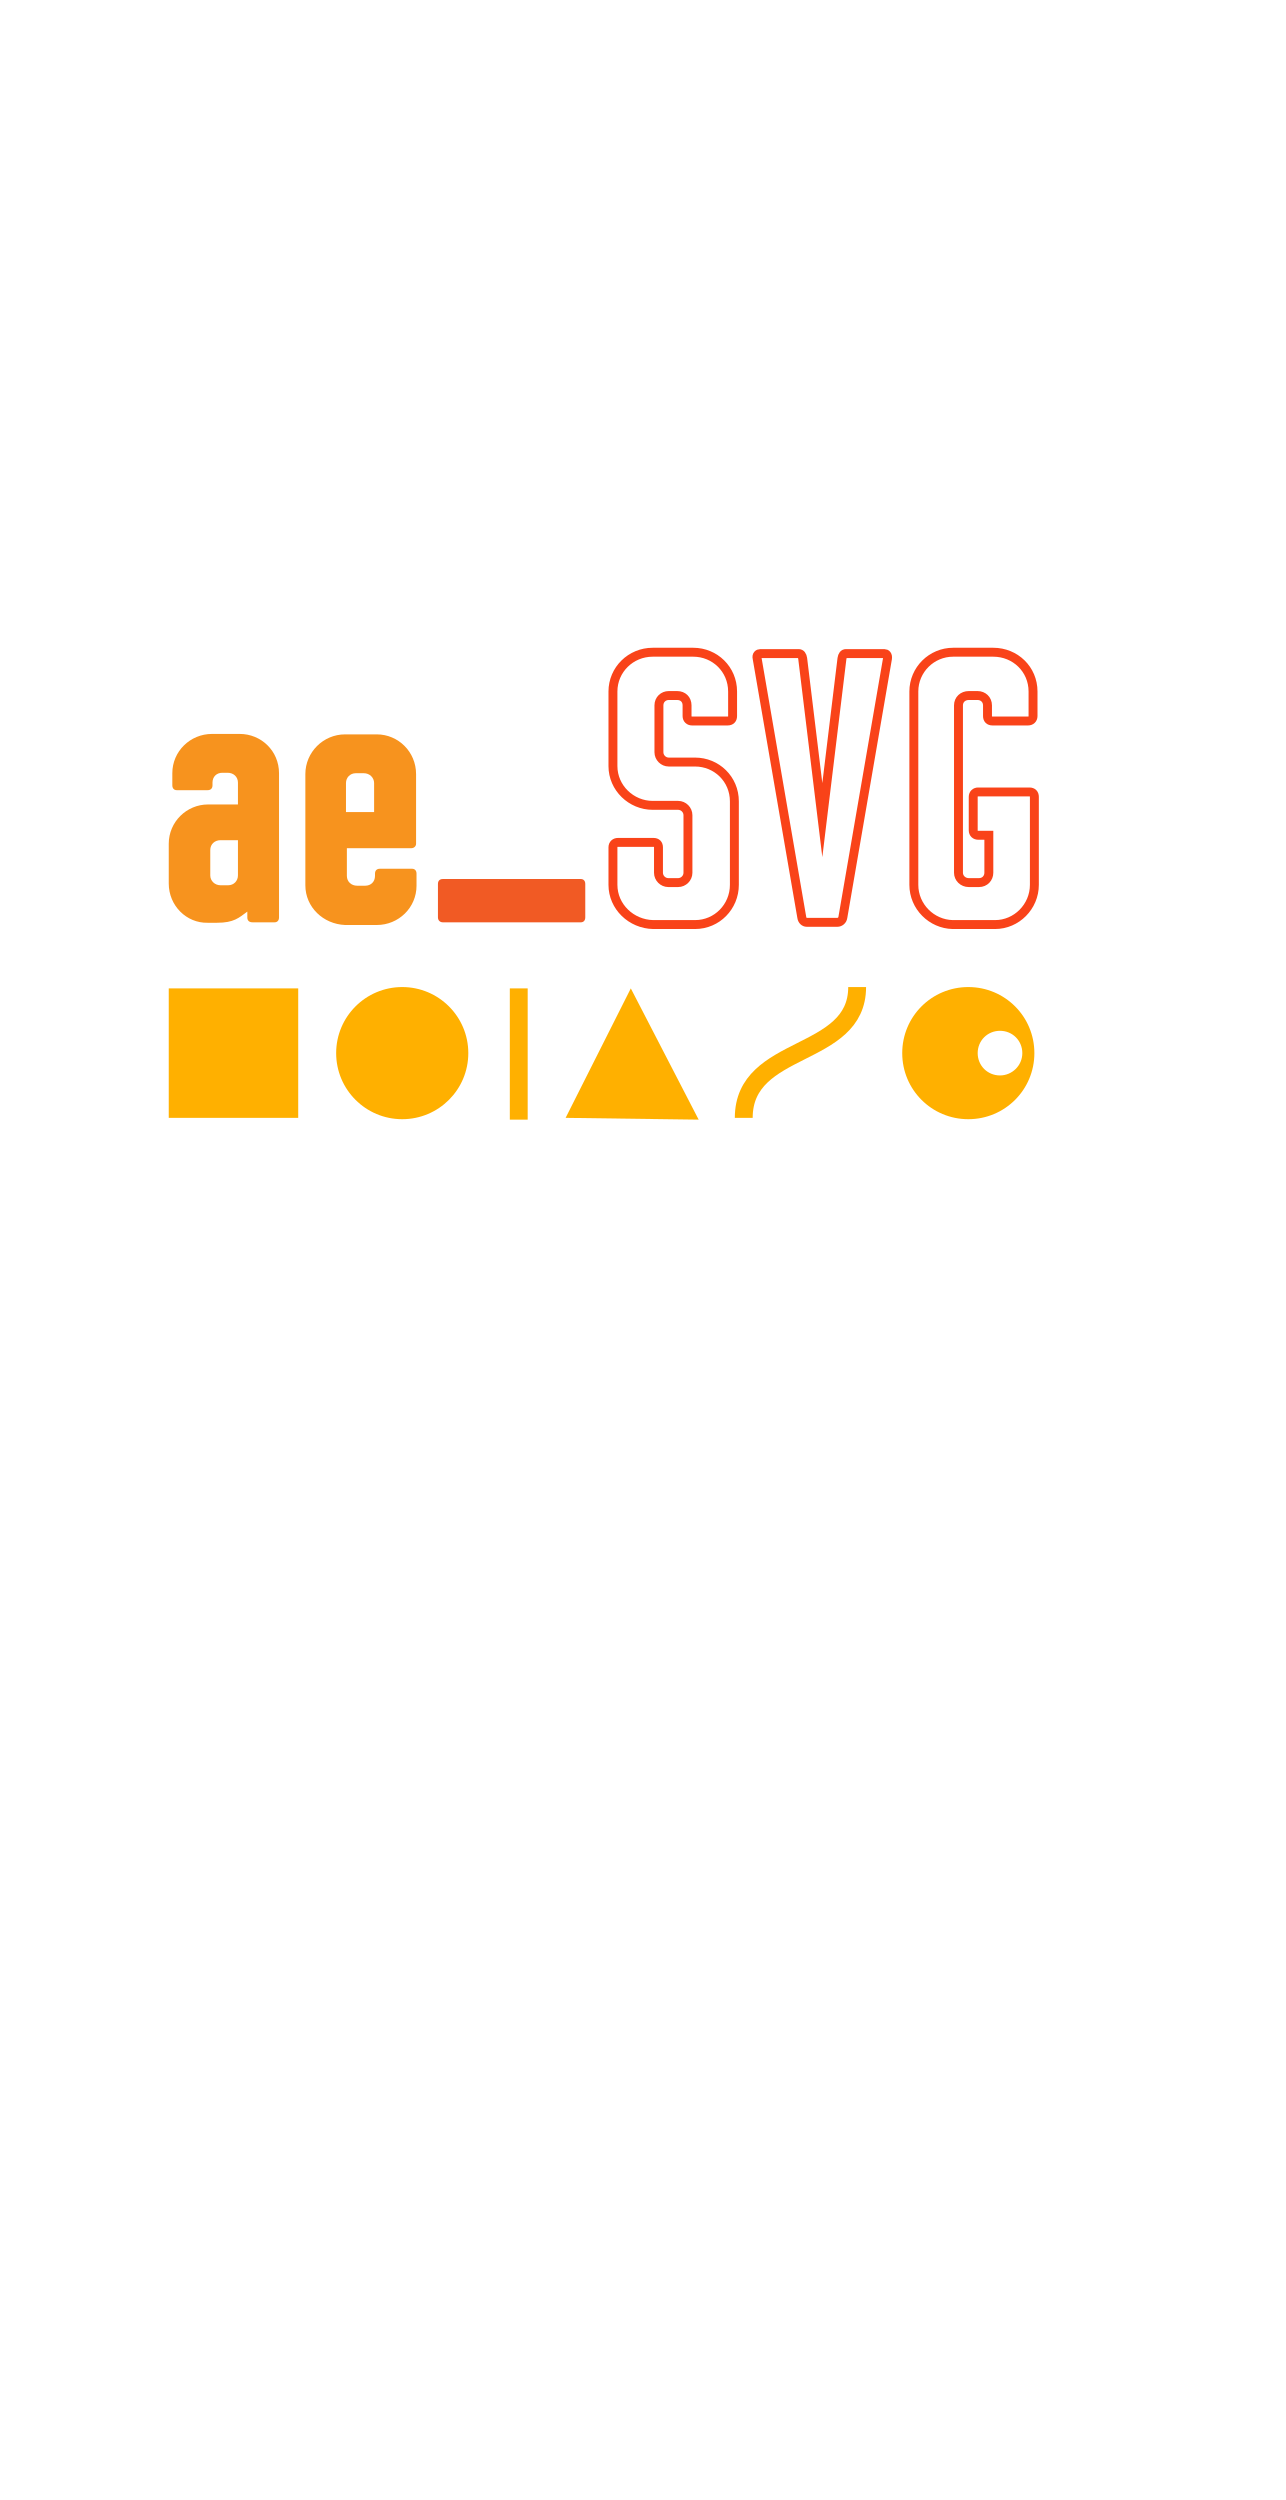
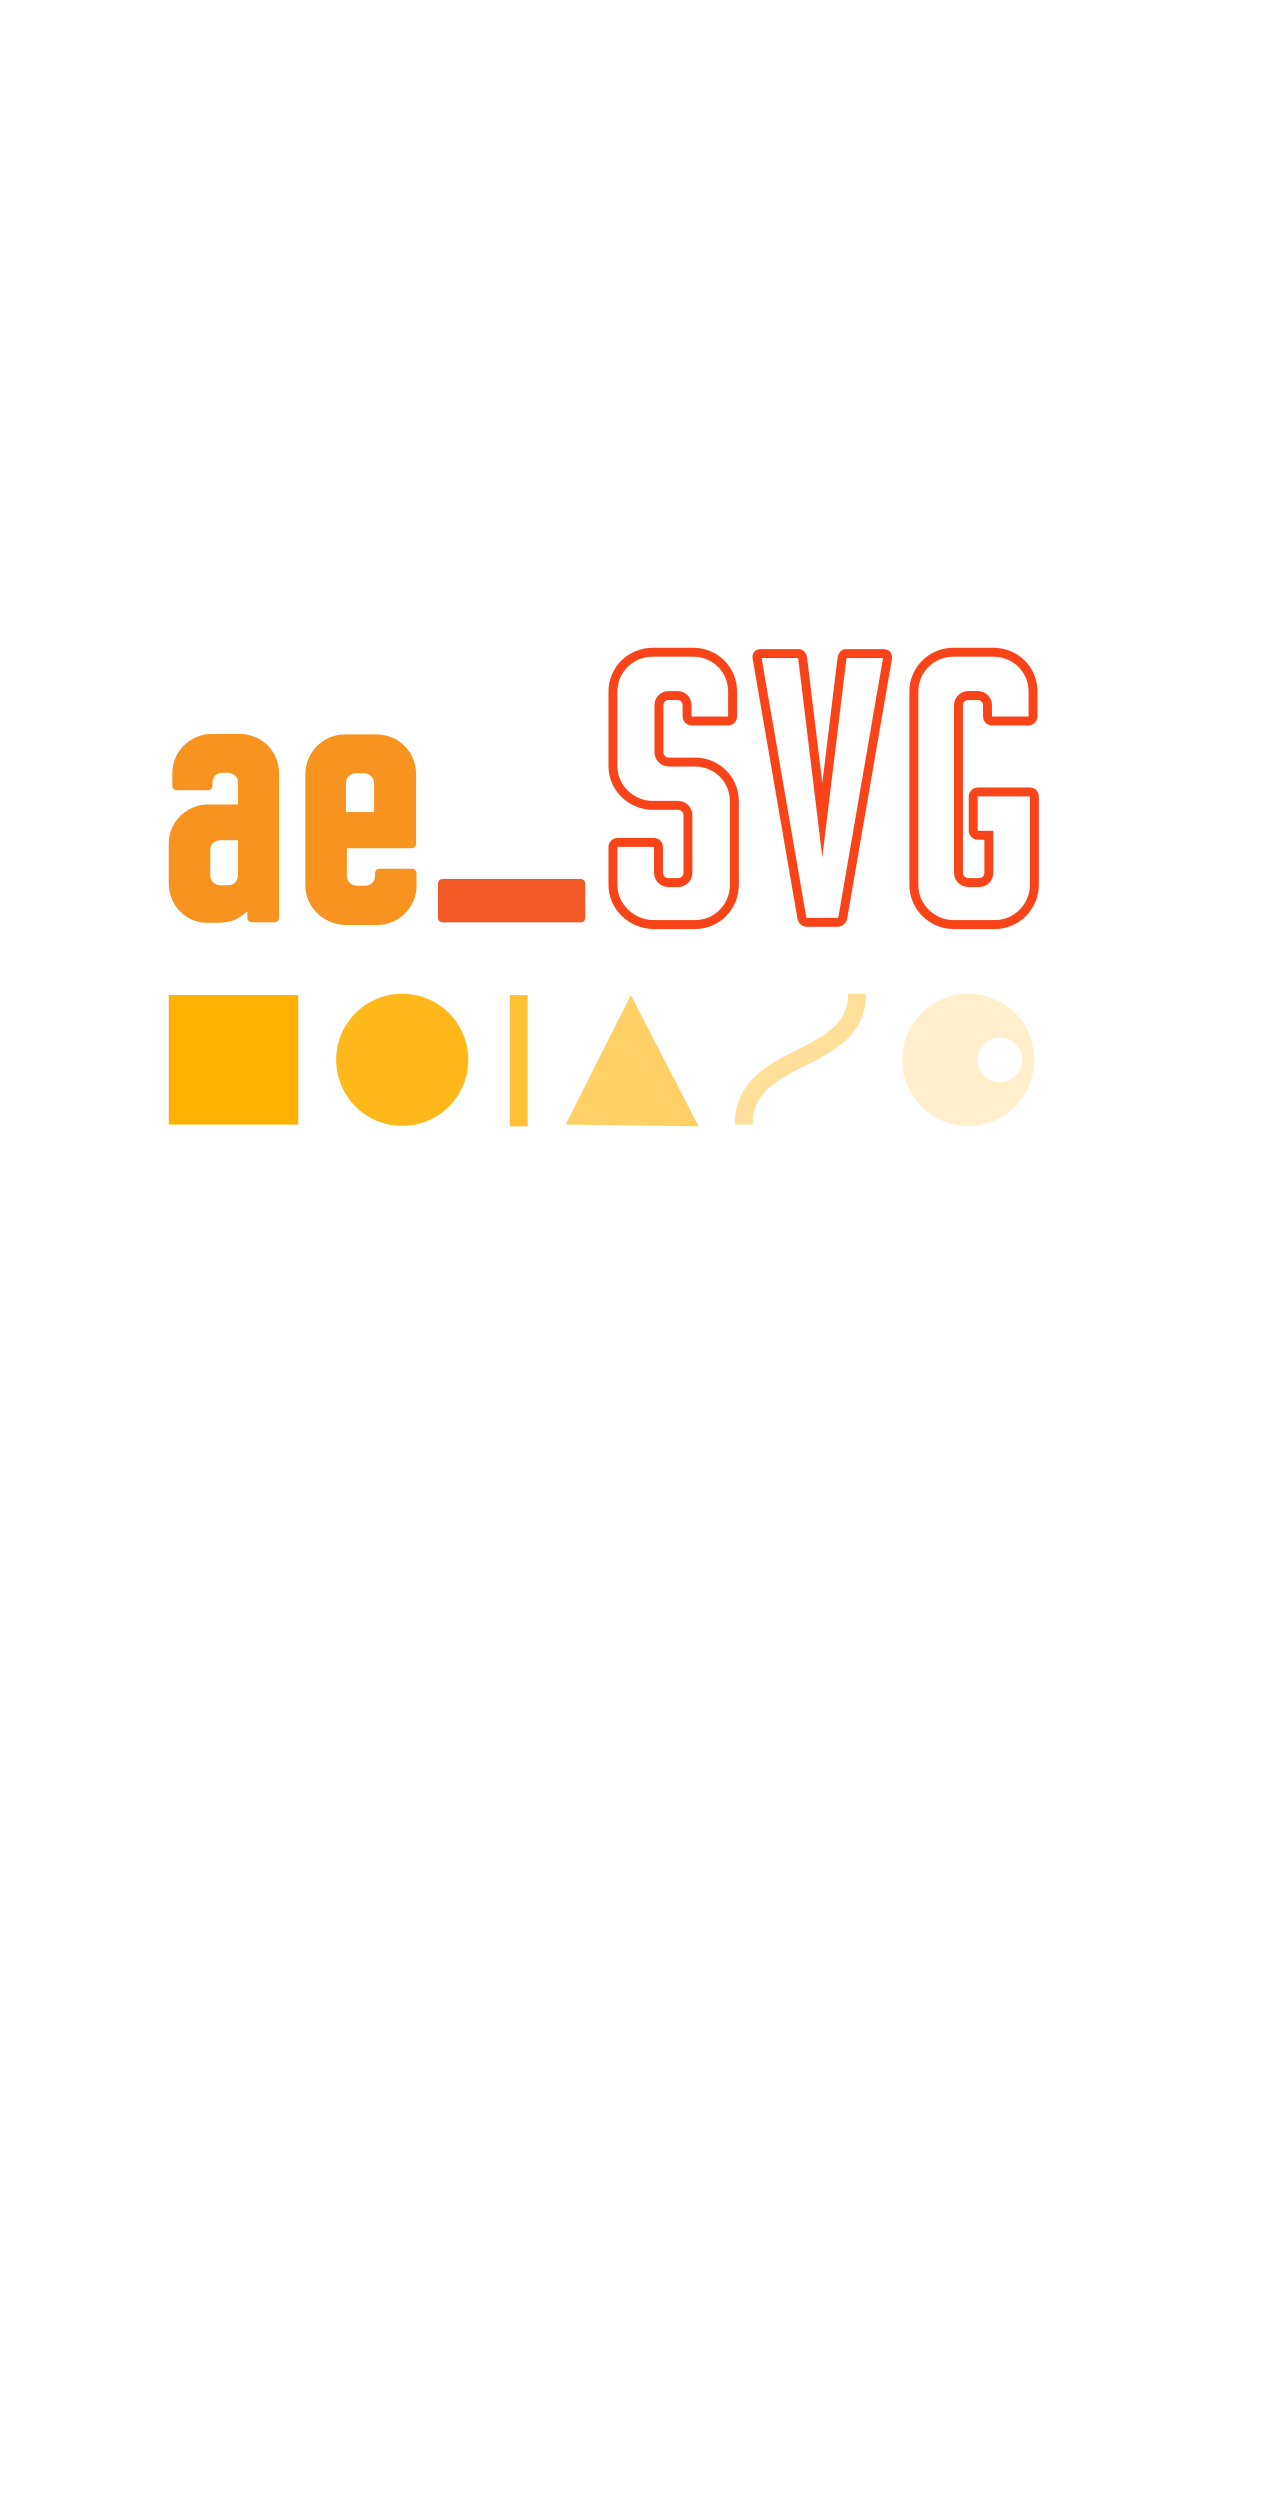
<svg xmlns="http://www.w3.org/2000/svg" version="1.1" id="Layer_1" x="0px" y="0px" width="288px" height="560px" viewBox="0 0 288 560" enable-background="new 0 0 288 560" xml:space="preserve">
-   <path fill="#F7931E" d="M37.8,197.9V189c0-4.9,4-8.8,8.8-8.8h6.7v-4.9c0-1.3-1-2.2-2.3-2.2h-1.2c-1.3,0-2.2,0.9-2.2,2.2v0.6  c0,0.7-0.4,1.1-1.1,1.1h-6.9c-0.6,0-1-0.4-1-1.1v-2.7c0-4.9,4-8.8,8.9-8.8h6.2c4.8,0,8.8,3.8,8.8,8.8v32.3c0,0.7-0.4,1.1-1,1.1h-4.9  c-0.7,0-1.2-0.3-1.2-1.1v-1.3c-1.9,1.4-3,2.5-6.8,2.5h-2.1C41.8,206.8,37.8,202.9,37.8,197.9z M51.1,198.3c1.3,0,2.2-1,2.2-2.2v-7.9  h-3.9c-1.3,0-2.3,0.9-2.3,2.2v5.7c0,1.2,1,2.2,2.3,2.2H51.1z" />
-   <path fill="#F7931E" d="M68.4,198.3v-24.9c0-4.9,4-8.9,8.9-8.9h7.1c4.8,0,8.8,3.9,8.8,8.9V189c0,0.6-0.5,1-1.1,1H77.7v6.2  c0,1.3,1,2.2,2.3,2.2h1.8c1.3,0,2.2-0.9,2.2-2.2v-0.5c0-0.7,0.4-1.1,1.1-1.1h7.2c0.6,0,1,0.4,1,1.1v2.7c0,4.9-4,8.8-8.9,8.8h-7.1  C72.4,207,68.4,203.2,68.4,198.3z M83.8,181.9v-6.5c0-1.2-1-2.2-2.3-2.2h-1.8c-1.3,0-2.2,1-2.2,2.2v6.5H83.8z" />
-   <path fill="#F15A24" d="M98.1,205.5V198c0-0.7,0.4-1.1,1.1-1.1h30.9c0.6,0,1,0.4,1,1.1v7.5c0,0.7-0.4,1.1-1,1.1H99.2  C98.6,206.6,98.1,206.2,98.1,205.5z" />
-   <path fill="none" stroke="#F94319" stroke-width="2" stroke-miterlimit="10" d="M137.3,198.2v-8.4c0-0.7,0.5-1.1,1.1-1.1h8  c0.7,0,1.1,0.4,1.1,1.1v5.7c0,1.2,1,2.2,2.2,2.2h2.2c1.2,0,2.2-1,2.2-2.2v-12.9c0-1.2-1-2.2-2.2-2.2h-5.7c-4.8,0-8.9-3.9-8.9-8.8  v-16.7c0-4.9,4-8.8,8.9-8.8h9.1c4.8,0,8.8,3.8,8.8,8.8v5.5c0,0.7-0.4,1.1-1.1,1.1h-8c-0.6,0-1.1-0.4-1.1-1.1V158  c0-1.3-0.9-2.2-2.2-2.2h-1.9c-1.2,0-2.2,0.9-2.2,2.2v10.5c0,1.2,1,2.2,2.2,2.2h5.9c4.8,0,8.8,3.8,8.8,8.8v18.7  c0,4.9-3.9,8.9-8.8,8.9h-9.4C141.4,207,137.3,203.1,137.3,198.2z" />
-   <path fill="none" stroke="#F94319" stroke-width="2" stroke-miterlimit="10" d="M179.6,205.5l-10-58c-0.2-0.8,0.3-1.1,0.7-1.1h8.6  c0.5,0,0.8,0.4,0.9,1.1l4.4,36.2l4.4-36.2c0.1-0.7,0.4-1.1,0.9-1.1h8.6c0.4,0,0.8,0.3,0.7,1.1l-10,58c-0.1,0.7-0.7,1.1-1.2,1.1h-6.9  C180.2,206.6,179.7,206.2,179.6,205.5z" />
-   <path fill="none" stroke="#F94319" stroke-width="2" stroke-miterlimit="10" d="M204.7,198.2v-43.3c0-4.9,4-8.8,8.8-8.8h9  c4.9,0,8.9,3.8,8.9,8.8v5.5c0,0.7-0.5,1.1-1.1,1.1h-8c-0.7,0-1.1-0.4-1.1-1.1V158c0-1.3-1-2.2-2.2-2.2h-2c-1.3,0-2.3,0.9-2.3,2.2  v37.5c0,1.2,1,2.2,2.3,2.2h2.3c1.3,0,2.2-1,2.2-2.2v-8.4h-2.4c-0.6,0-1.1-0.4-1.1-1.1v-7.5c0-0.7,0.5-1.1,1.1-1.1h11.5  c0.7,0,1.1,0.4,1.1,1.1v19.7c0,4.9-4,8.9-8.8,8.9h-9.5C208.7,207,204.7,203.1,204.7,198.2z" />
-   <rect x="37.8" y="221.4" fill="#FFB000" width="29" height="29" />
-   <circle fill="#FFB000" cx="90.1" cy="235.9" r="14.8" />
-   <path fill="#FFB000" d="M216.9,221.1c-8.2,0-14.8,6.6-14.8,14.8s6.6,14.8,14.8,14.8s14.8-6.6,14.8-14.8S225.1,221.1,216.9,221.1z   M224,240.9c-2.8,0-5-2.2-5-5s2.2-5,5-5s5,2.2,5,5S226.7,240.9,224,240.9z" />
-   <line fill="none" stroke="#FFB000" stroke-width="4" stroke-miterlimit="10" x1="116.2" y1="221.4" x2="116.2" y2="250.8" />
-   <polygon fill="#FFB000" points="126.7,250.4 141.3,221.4 156.5,250.8 " />
-   <path fill="none" stroke="#FFB000" stroke-width="4" stroke-miterlimit="10" d="M166.6,250.4c0-16.8,25.4-13.1,25.4-29.3" />
+   <path fill="#F7931E" d="M37.8,197.9V189c0-4.899,4-8.8,8.8-8.8h6.7v-4.9c0-1.3-1-2.199-2.3-2.199h-1.2c-1.3,0-2.2,0.899-2.2,2.199  v0.601c0,0.7-0.4,1.1-1.1,1.1h-6.9c-0.6,0-1-0.399-1-1.1v-2.7c0-4.899,4-8.8,8.9-8.8h6.2c4.8,0,8.8,3.8,8.8,8.8v32.3  c0,0.7-0.4,1.101-1,1.101h-4.9c-0.7,0-1.2-0.3-1.2-1.101v-1.3c-1.9,1.4-3,2.5-6.8,2.5h-2.1C41.8,206.8,37.8,202.9,37.8,197.9z   M51.1,198.3c1.3,0,2.2-1,2.2-2.199v-7.9h-3.9c-1.3,0-2.3,0.9-2.3,2.2v5.7c0,1.199,1,2.199,2.3,2.199H51.1z" />
+   <path fill="#F7931E" d="M68.4,198.3V173.4c0-4.9,4-8.9,8.9-8.9h7.1c4.8,0,8.8,3.9,8.8,8.9V189c0,0.601-0.5,1-1.1,1H77.7v6.2  c0,1.3,1,2.2,2.3,2.2h1.8c1.3,0,2.2-0.9,2.2-2.2v-0.5c0-0.7,0.4-1.1,1.1-1.1h7.2c0.6,0,1,0.399,1,1.1v2.7c0,4.899-4,8.8-8.9,8.8  h-7.1C72.4,207,68.4,203.2,68.4,198.3z M83.8,181.9v-6.5c0-1.2-1-2.2-2.3-2.2h-1.8c-1.3,0-2.2,1-2.2,2.2v6.5H83.8z" />
+   <path fill="#F15A24" d="M98.1,205.5V198c0-0.7,0.4-1.1,1.1-1.1h30.9c0.6,0,1,0.399,1,1.1v7.5c0,0.7-0.4,1.101-1,1.101H99.2  C98.6,206.6,98.1,206.2,98.1,205.5z" />
+   <path fill="none" stroke="#F94319" stroke-width="2" stroke-miterlimit="10" d="M137.3,198.2v-8.4c0-0.699,0.5-1.1,1.1-1.1h8  c0.699,0,1.1,0.4,1.1,1.1v5.7c0,1.2,1,2.2,2.2,2.2h2.2c1.199,0,2.199-1,2.199-2.2V182.6c0-1.2-1-2.2-2.199-2.2h-5.7  c-4.8,0-8.9-3.9-8.9-8.8v-16.7c0-4.9,4-8.8,8.9-8.8h9.1c4.8,0,8.8,3.8,8.8,8.8v5.5c0,0.7-0.399,1.1-1.1,1.1h-8  c-0.6,0-1.1-0.399-1.1-1.1V158c0-1.3-0.9-2.2-2.2-2.2h-1.9c-1.2,0-2.2,0.9-2.2,2.2v10.5c0,1.2,1,2.2,2.2,2.2h5.9  c4.8,0,8.8,3.8,8.8,8.8v18.7c0,4.9-3.9,8.9-8.8,8.9h-9.4C141.4,207,137.3,203.1,137.3,198.2z" />
+   <path fill="none" stroke="#F94319" stroke-width="2" stroke-miterlimit="10" d="M179.6,205.5l-10-58c-0.199-0.8,0.301-1.1,0.7-1.1  h8.601c0.5,0,0.8,0.399,0.899,1.1l4.4,36.2l4.399-36.2c0.101-0.7,0.4-1.1,0.9-1.1h8.6c0.4,0,0.801,0.3,0.7,1.1l-10,58  c-0.1,0.7-0.7,1.101-1.2,1.101H180.7C180.2,206.6,179.7,206.2,179.6,205.5z" />
+   <path fill="none" stroke="#F94319" stroke-width="2" stroke-miterlimit="10" d="M204.7,198.2v-43.3c0-4.9,4-8.8,8.8-8.8h9  c4.9,0,8.9,3.8,8.9,8.8v5.5c0,0.7-0.5,1.1-1.101,1.1h-8c-0.7,0-1.1-0.399-1.1-1.1V158c0-1.3-1-2.2-2.2-2.2h-2  c-1.3,0-2.3,0.9-2.3,2.2v37.5c0,1.2,1,2.2,2.3,2.2h2.3c1.3,0,2.2-1,2.2-2.2V187.1h-2.4c-0.6,0-1.1-0.4-1.1-1.101v-7.5  c0-0.7,0.5-1.1,1.1-1.1h11.5c0.7,0,1.101,0.399,1.101,1.1v19.7c0,4.9-4,8.9-8.8,8.9h-9.5C208.7,207,204.7,203.1,204.7,198.2z" />
+   <rect x="37.8" y="222.9" fill="#FFB000" width="29" height="29" />
+   <circle opacity="0.9" fill="#FFB000" cx="90.1" cy="237.4" r="14.8" />
+   <path opacity="0.2" fill="#FFB000" d="M216.9,222.6c-8.2,0-14.801,6.6-14.801,14.8s6.601,14.8,14.801,14.8  c8.199,0,14.8-6.6,14.8-14.8S225.1,222.6,216.9,222.6z M224,242.4c-2.8,0-5-2.2-5-5s2.2-5,5-5s5,2.2,5,5S226.7,242.4,224,242.4z" />
+   <line opacity="0.8" fill="none" stroke="#FFB000" stroke-width="4" stroke-miterlimit="10" x1="116.2" y1="222.9" x2="116.2" y2="252.3" />
+   <polygon opacity="0.6" fill="#FFB000" points="126.7,251.9 141.3,222.9 156.5,252.3 " />
+   <path opacity="0.4" fill="none" stroke="#FFB000" stroke-width="4" stroke-miterlimit="10" d="M166.6,251.9  c0-16.8,25.4-13.101,25.4-29.3" />
</svg>
